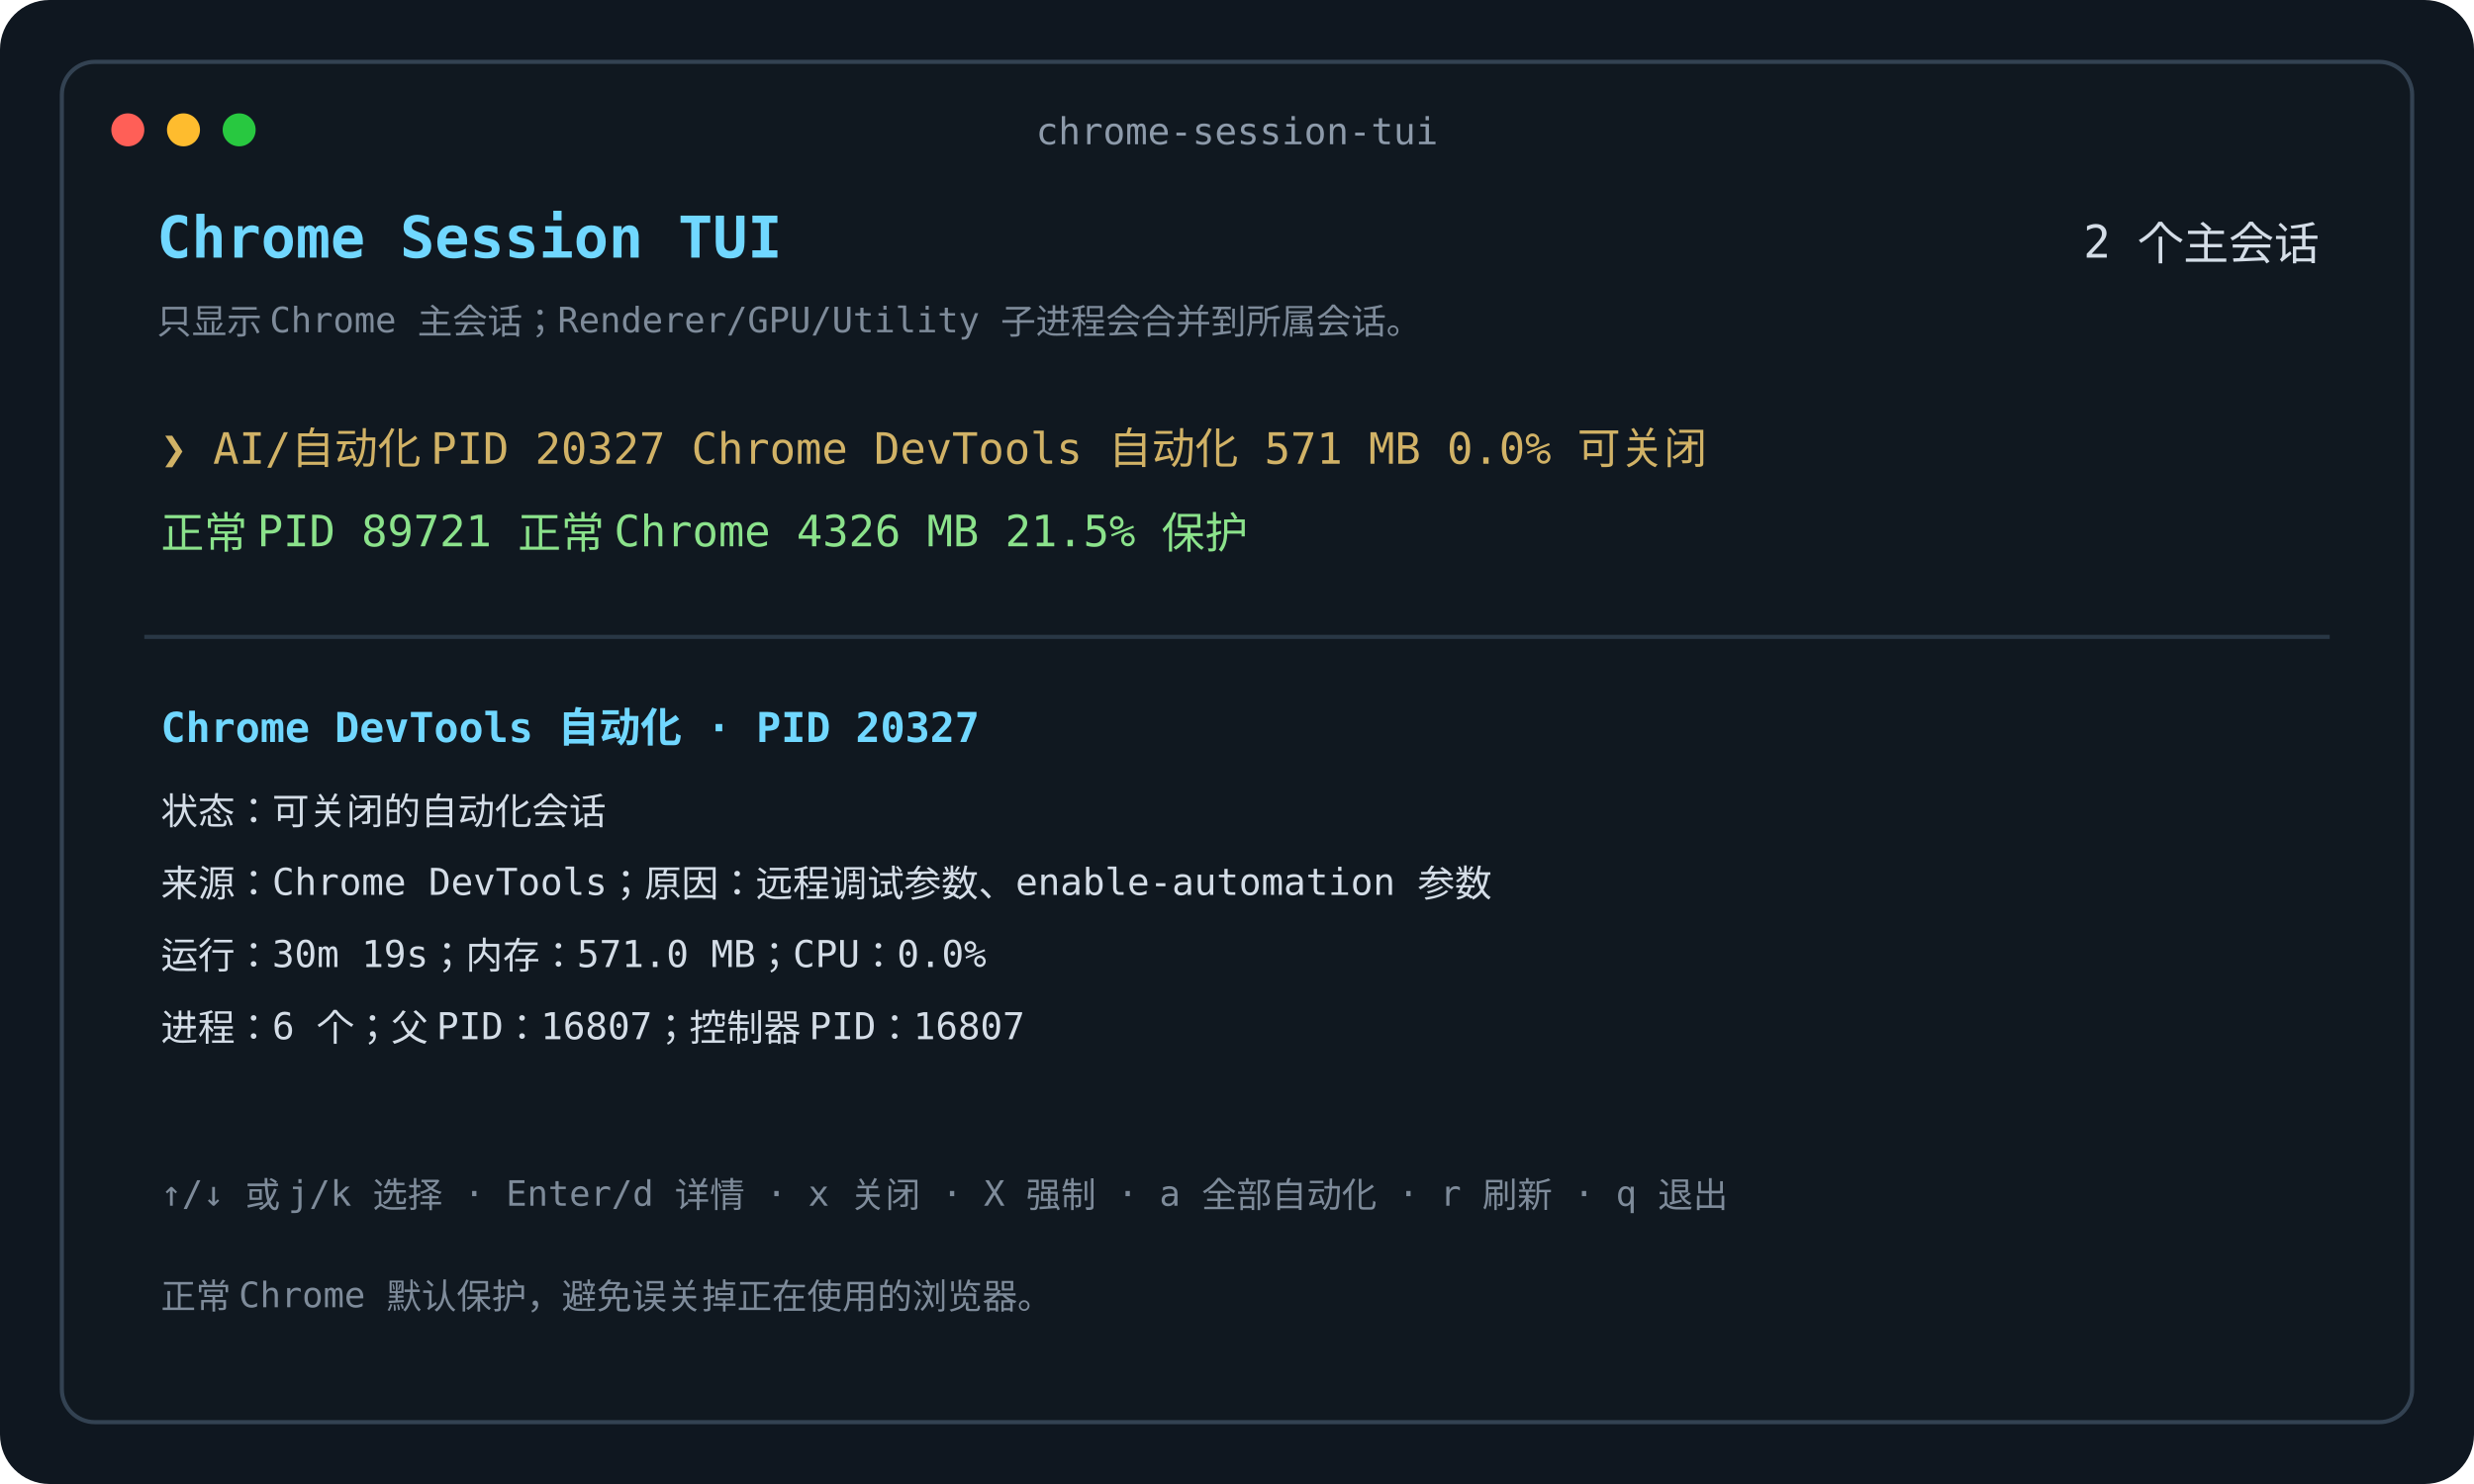
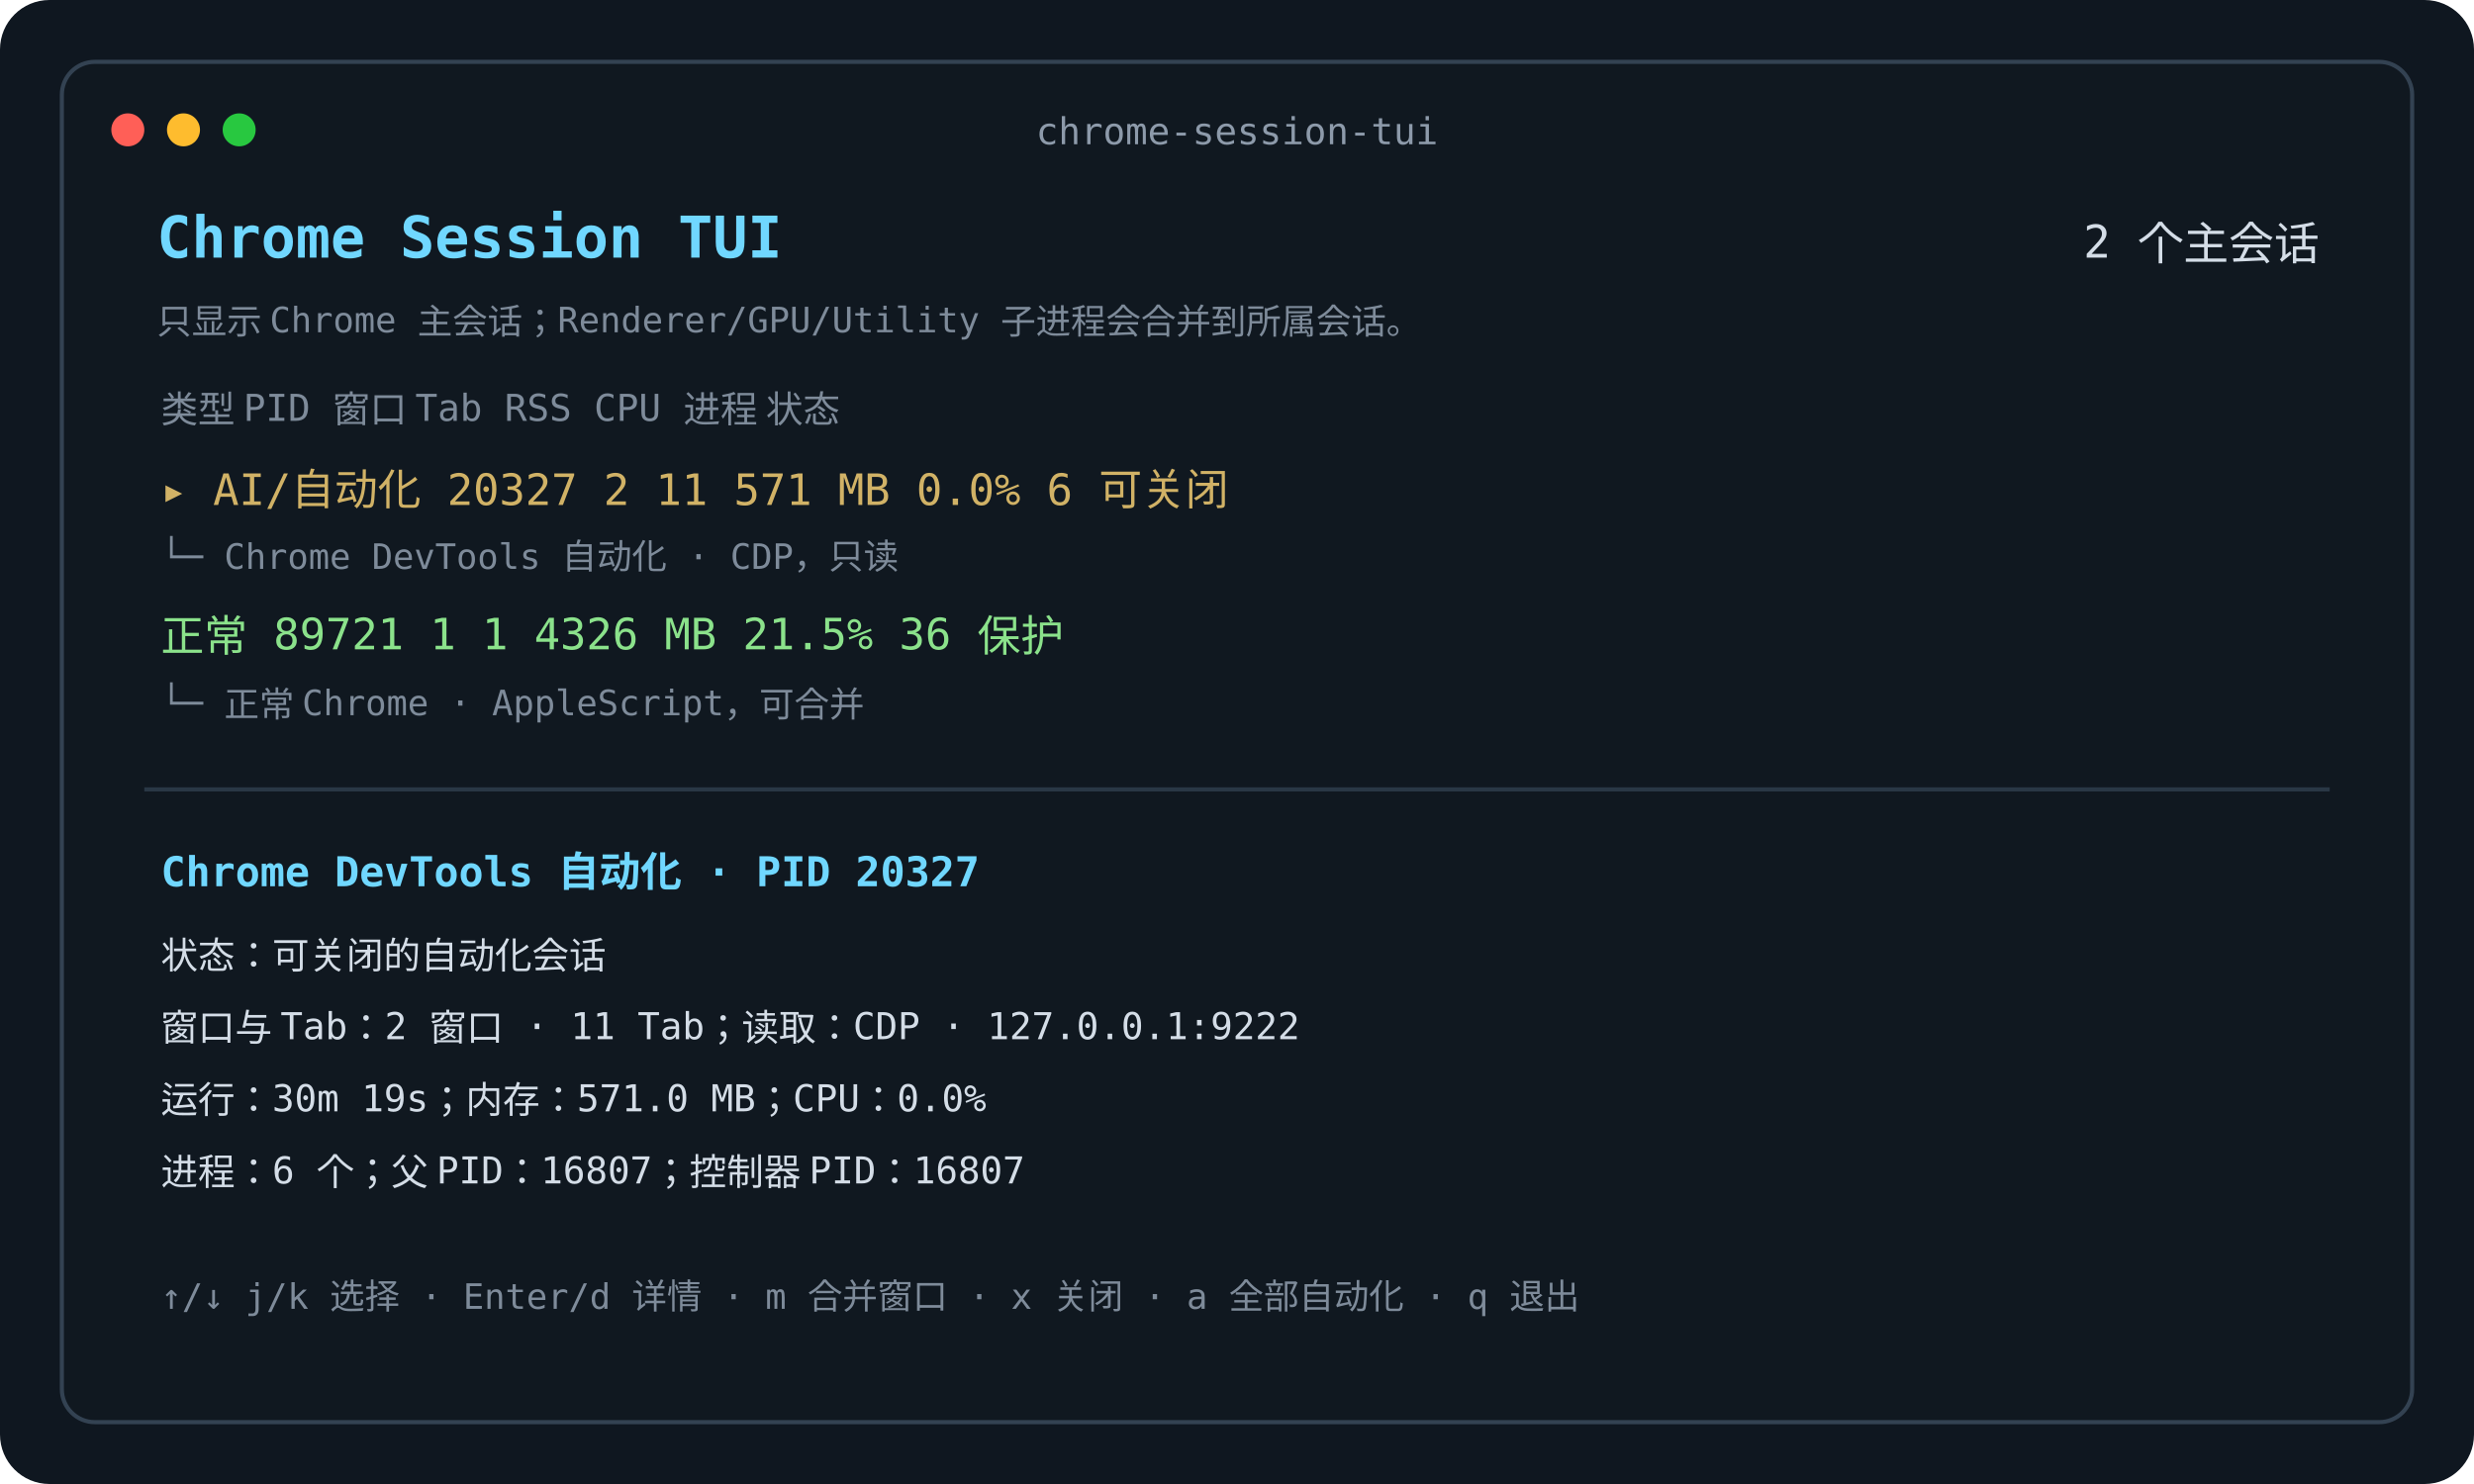
<svg xmlns="http://www.w3.org/2000/svg" viewBox="0 0 1200 720" role="img" aria-labelledby="title desc">
  <rect width="1200" height="720" rx="24" fill="#0f1720" />
  <rect x="30" y="30" width="1140" height="660" rx="16" fill="#101820" stroke="#334252" stroke-width="2" />
  <circle cx="62" cy="63" r="8" fill="#ff5f57" />
  <circle cx="89" cy="63" r="8" fill="#febc2e" />
  <circle cx="116" cy="63" r="8" fill="#28c840" />
  <text x="600" y="70" fill="#8d9aaa" font-family="SFMono-Regular,Menlo,monospace" font-size="18" text-anchor="middle">chrome-session-tui</text>
  <g font-family="SFMono-Regular,Menlo,monospace">
    <text x="76" y="125" fill="#70d7ff" font-size="28" font-weight="700">Chrome Session TUI</text>
    <text x="1125" y="125" fill="#d4dde7" font-size="22" text-anchor="end">2 个主会话</text>
    <text x="76" y="162" fill="#7e8b9a" font-size="17">只显示 Chrome 主会话；Renderer/GPU/Utility 子进程会合并到所属会话。</text>
-     <text x="78" y="225" fill="#d1b266" font-size="21">❯ AI/自动化   PID 20327  Chrome DevTools 自动化     571 MB    0.0% 可关闭</text>
-     <text x="78" y="266" fill="#8be28b" font-size="21">  正常       PID 89721  正常 Chrome              4326 MB   21.5% 保护</text>
-     <rect x="70" y="308" width="1060" height="2" fill="#293745" />
-     <text x="78" y="360" fill="#70d7ff" font-size="20" font-weight="700">Chrome DevTools 自动化 · PID 20327</text>
-     <text x="78" y="400" fill="#d4dde7" font-size="18">状态：可关闭的自动化会话</text>
-     <text x="78" y="435" fill="#d4dde7" font-size="18">来源：Chrome DevTools；原因：远程调试参数、enable-automation 参数</text>
-     <text x="78" y="470" fill="#d4dde7" font-size="18">运行：30m 19s；内存：571.0 MB；CPU：0.0%</text>
-     <text x="78" y="505" fill="#d4dde7" font-size="18">进程：6 个；父 PID：16807；控制器 PID：16807</text>
-     <text x="78" y="585" fill="#7e8b9a" font-size="17">↑/↓ 或 j/k 选择 · Enter/d 详情 · x 关闭 · X 强制 · a 全部自动化 · r 刷新 · q 退出</text>
-     <text x="78" y="635" fill="#7e8b9a" font-size="17">正常 Chrome 默认保护，避免误关掉正在使用的浏览器。</text>
+     <text x="78" y="205" fill="#7e8b9a" font-size="18">类型            PID     窗口      Tab        RSS      CPU      进程  状态</text>
+     <text x="78" y="245" fill="#d1b266" font-size="21">▸ AI/自动化      20327        2       11     571 MB     0.0%         6  可关闭</text>
+     <text x="78" y="276" fill="#7e8b9a" font-size="17">  └─ Chrome DevTools 自动化 · CDP，只读</text>
+     <text x="78" y="316" fill="#8be28b" font-size="21">  正常            89721        1        1    4326 MB    21.5%        36  保护</text>
+     <text x="78" y="347" fill="#7e8b9a" font-size="17">  └─ 正常 Chrome · AppleScript，可合并</text>
+     <rect x="70" y="382" width="1060" height="2" fill="#293745" />
+     <text x="78" y="430" fill="#70d7ff" font-size="20" font-weight="700">Chrome DevTools 自动化 · PID 20327</text>
+     <text x="78" y="470" fill="#d4dde7" font-size="18">状态：可关闭的自动化会话</text>
+     <text x="78" y="505" fill="#d4dde7" font-size="18">窗口与 Tab：2 窗口 · 11 Tab；读取：CDP · 127.0.0.1:9222</text>
+     <text x="78" y="540" fill="#d4dde7" font-size="18">运行：30m 19s；内存：571.0 MB；CPU：0.0%</text>
+     <text x="78" y="575" fill="#d4dde7" font-size="18">进程：6 个；父 PID：16807；控制器 PID：16807</text>
+     <text x="78" y="635" fill="#7e8b9a" font-size="17">↑/↓ j/k 选择 · Enter/d 详情 · m 合并窗口 · x 关闭 · a 全部自动化 · q 退出</text>
  </g>
</svg>
